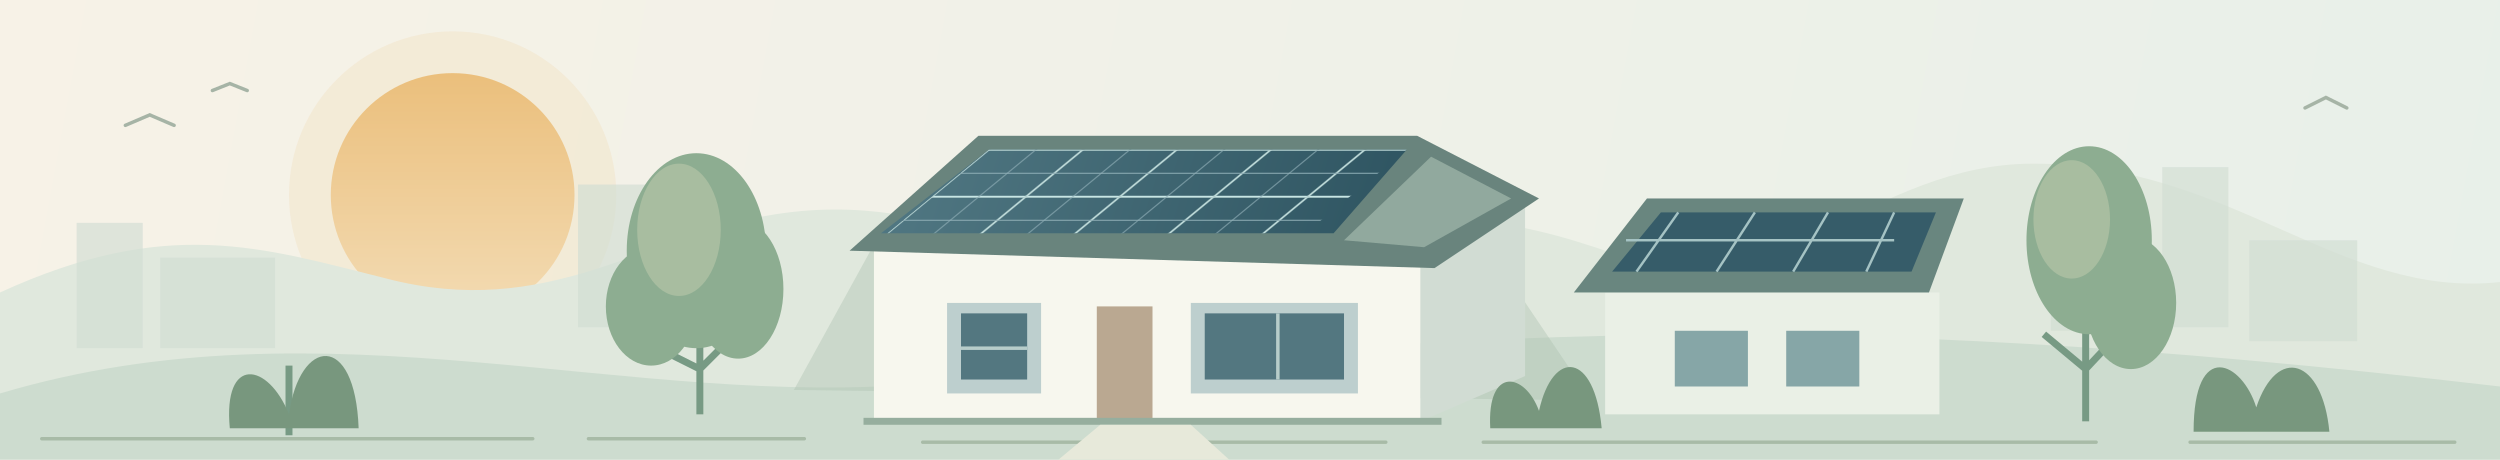
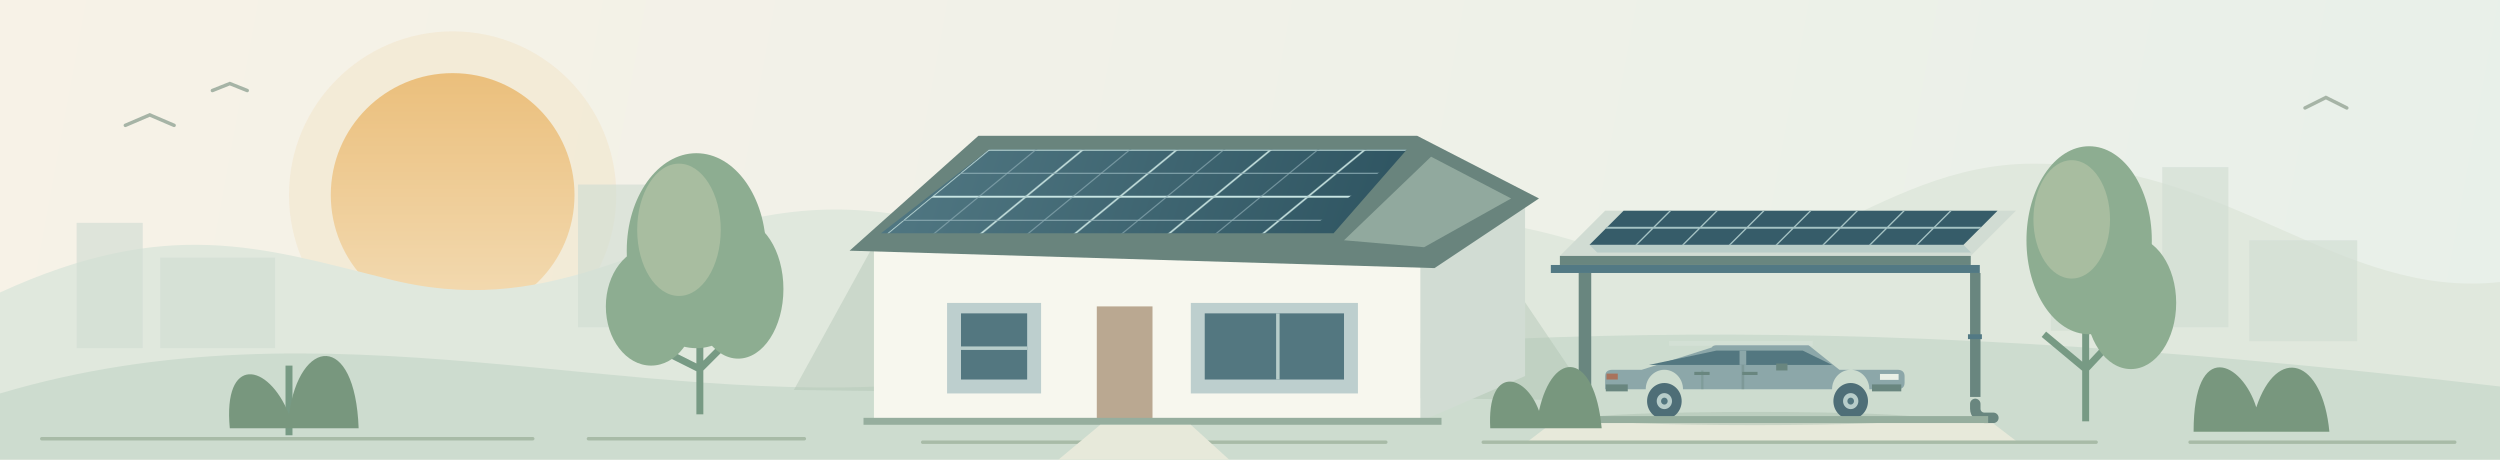
<svg xmlns="http://www.w3.org/2000/svg" width="718" height="132" viewBox="0 0 718 132" fill="none">
  <defs>
    <linearGradient id="sky" x1="0" y1="0" x2="718" y2="132" gradientUnits="userSpaceOnUse">
      <stop stop-color="#F7F2E7" />
      <stop offset="1" stop-color="#E8F0E9" />
    </linearGradient>
    <linearGradient id="sun" x1="132" y1="14" x2="132" y2="92" gradientUnits="userSpaceOnUse">
      <stop stop-color="#EABC76" />
      <stop offset="1" stop-color="#F3DCB5" />
    </linearGradient>
    <linearGradient id="roof" x1="251" y1="41" x2="408" y2="91" gradientUnits="userSpaceOnUse">
      <stop stop-color="#527984" />
      <stop offset="1" stop-color="#2B515E" />
    </linearGradient>
    <pattern id="modules" width="27" height="18" patternUnits="userSpaceOnUse">
      <path d="M0 0H27V18H0Z" stroke="#B6D2D1" stroke-width=".8" />
      <path d="M13.5 0V18M0 9H27" stroke="#8EADB5" stroke-width=".35" />
    </pattern>
  </defs>
  <path fill="url(#sky)" d="M0 0h718v132H0z" />
  <circle cx="130" cy="56" r="47" fill="#F2E3C8" opacity=".5" />
  <circle cx="130" cy="56" r="35" fill="url(#sun)" />
  <path d="M0 84c48-22 75-13 111-4 46 12 74-12 109-18 55-10 83 25 134 11 57-15 78-11 110 0 48 15 73-26 120-26 57 0 88 39 134 34v51H0Z" fill="#E0E8DD" />
  <g fill="#D1DDD3" opacity=".65">
    <path d="M22 64h19v36H22zm24 10h33v26H46zm120-21h21v41h-21zm423 8h26v34h-26zm32-13h19v46h-19zm25 21h31v29h-31z" />
  </g>
  <path d="M0 113c94-28 181 5 267-3 152-14 245-23 451 1v21H0Z" fill="#CDDCCF" />
  <path d="M228 112 250 72h178l29 43Z" fill="#ACC0AF" opacity=".4" />
  <path d="M251 72h157v49H251Z" fill="#F7F7EE" />
  <path d="m408 72 30-15v51l-30 13Z" fill="#D1DCD3" />
  <path d="m244 72 37-33h126l35 18-30 20Z" fill="#69847D" />
  <path d="m253 67 31-24h120l-21 24Z" fill="url(#roof)" />
  <g transform="matrix(1 0 -.91 .75 284 43)">
    <path d="M0 0h120v32H0z" fill="url(#modules)" />
  </g>
  <path d="m386 69 25-24 23 12-25 14Z" fill="#91A99E" />
  <path d="M272 87h27v26h-27zm70 0h48v26h-48z" fill="#BDCFCE" />
  <path d="M276 90h19v19h-19zm70 0h40v19h-40z" fill="#537780" />
  <path d="M315 88h16v33h-16z" fill="#BAA891" />
  <path d="M367 90v19M276 100h19" stroke="#B7CDCA" />
  <path d="M248 121h166" stroke="#96AE9E" stroke-width="2" />
-   <path d="M461 84h96v35h-96z" fill="#EAF0E6" />
-   <path d="m452 84 21-27h91l-10 27Z" fill="#69867F" />
-   <path d="m463 78 14-17h79l-7 17Z" fill="#365C69" />
-   <path d="m482 61-12 17m34-17-11 17m32-17-10 17m29-17-8 17m-69-9h77" stroke="#A5C3C4" stroke-width=".7" />
-   <path d="M481 95h21v16h-21zm32 0h21v16h-21z" fill="#86A6A7" />
+   <path d="M447 120.5h124l8.5 6.5H438.5Z" fill="#E7E9DA" />
+   <path d="M453.4 78.4h3.6v41.1h-3.6zm112.4 0h3v35.6h-3z" fill="#69867F" />
+   <path d="M448 73.5h118l13-13H461Z" fill="#D1DCD3" />
+   <g transform="matrix(1 0 1 -1 456.5 70.32)">
+     <path d="M0 0h107.4v9.8H0z" fill="#365C69" />
+     <path d="M13.43 0v9.8M26.85 0v9.8M40.28 0v9.8M53.7 0v9.8M67.13 0v9.8M80.55 0v9.8M93.98 0v9.8M0 4.9h107.4" stroke="#A5C3C4" stroke-width=".55" />
+   </g>
+   <path d="M456.5 70.32h107.4l2.2 2.2H458.7Z" fill="#A9C3C2" opacity=".6" />
+   <path d="M448 73.5h118v2.6H448z" fill="#69867F" />
+   <path d="M445.4 76.1h123.2v2.3H445.4z" fill="#527984" />
+   <path d="M565.2 96h4v1.4h-4z" fill="#527984" />
+   <path d="M567.3 116v1.4a2.6 2.6 0 0 0 2.6 2.6h2.6" stroke="#69867F" stroke-width="3" fill="none" stroke-linecap="round" />
+   <ellipse cx="504" cy="120.2" rx="48" ry="1.9" fill="#ACC0AF" opacity=".5" />
+   <g transform="translate(5.94 0) scale(.9556 1)">
+     <circle cx="494" cy="115.2" r="5.2" fill="#4E6E77" />
+     <circle cx="550" cy="115.2" r="5.2" fill="#4E6E77" />
+     <circle cx="494" cy="115.2" r="2.3" fill="#B7CDCA" />
+     <circle cx="550" cy="115.2" r="2.3" fill="#B7CDCA" />
+     <circle cx="494" cy="115.2" r="1" fill="#537780" />
+     <circle cx="550" cy="115.2" r="1" fill="#537780" />
+     <path d="M487.2 106.2H478.4Q476.2 106.2 476.2 108.1V111.8H488.4A5.6 5.6 0 0 1 499.6 111.8H544.4A5.6 5.6 0 0 1 555.6 111.8H564Q566.2 111.8 566.2 109.9V108.1Q566.2 106.2 564 106.2H546.6L537.3 99.1H509.7Q508.7 99.1 508.2 99.8Z" fill="#8CA7A9" />
+     <path d="M489.4 104.8 509.6 100.7H535.6L544.4 104.8Z" fill="#537780" />
+     <path d="M516.6 100.7h2v4.1h-2z" fill="#8CA7A9" />
+     <path d="M517.6 104.8v7" stroke="#69867F" stroke-opacity=".4" stroke-width=".8" />
+     <path d="M503 106.8h4.6v.9H503zm14.4 0h4.6v.9h-4.6z" fill="#69867F" />
+     <path d="M505.4 106.4v5.4" stroke="#69867F" stroke-opacity=".35" stroke-width=".7" />
+     <path d="M527.6 104.4h3.4v2h-3.4z" fill="#69867F" />
+     <path d="M476.6 107.3h3.4v1.7h-3.4z" fill="#A9735C" />
+     <path d="M558.8 107.4h5.6v1.7h-5.6z" fill="#EAF0E6" />
+     <path d="M556.4 110.4h8.8v2h-8.8z" fill="#69867F" />
+     <path d="M476.4 110.4h6.6v2h-6.6z" fill="#69867F" />
+     <path d="M495.4 98.6h43.2" stroke="#E9EEEA" stroke-opacity=".22" stroke-width="1.4" />
+   </g>
+   <path d="M447 120.5h124" stroke="#96AE9E" stroke-width="2" />
  <g stroke="#779A84" stroke-width="2">
    <path d="M201 119V78m-16 20 16 8 14-14M599 121V74m-12 22 12 10 15-16M83 125v-20" />
  </g>
  <g fill="#8DAD91">
    <ellipse cx="200" cy="72" rx="20" ry="28" />
    <ellipse cx="187" cy="88" rx="13" ry="17" />
    <ellipse cx="212" cy="83" rx="13" ry="20" />
    <ellipse cx="600" cy="69" rx="18" ry="27" />
    <ellipse cx="612" cy="87" rx="13" ry="19" />
  </g>
  <g fill="#A8BDA0">
    <ellipse cx="195" cy="66" rx="12" ry="19" />
    <ellipse cx="595" cy="63" rx="11" ry="17" />
  </g>
  <path d="M66 123c-2-21 11-19 17-4 3-22 19-24 20 4m325 0c-1-18 10-16 14-5 4-18 16-17 18 5m170 1c0-27 14-20 18-7 6-18 19-14 21 7" fill="#78977E" />
  <path d="M12 126h141m16 0h62m34 1h133m28 0h176m27 0h76" stroke="#A8BBA7" stroke-linecap="round" />
  <path d="m36 36 7-3 7 3m11-10 5-2 5 2m591 5 6-3 6 3" stroke="#A6B4A6" stroke-linecap="round" />
  <path d="M316 122h26l11 10h-49z" fill="#E7E9DA" />
</svg>
